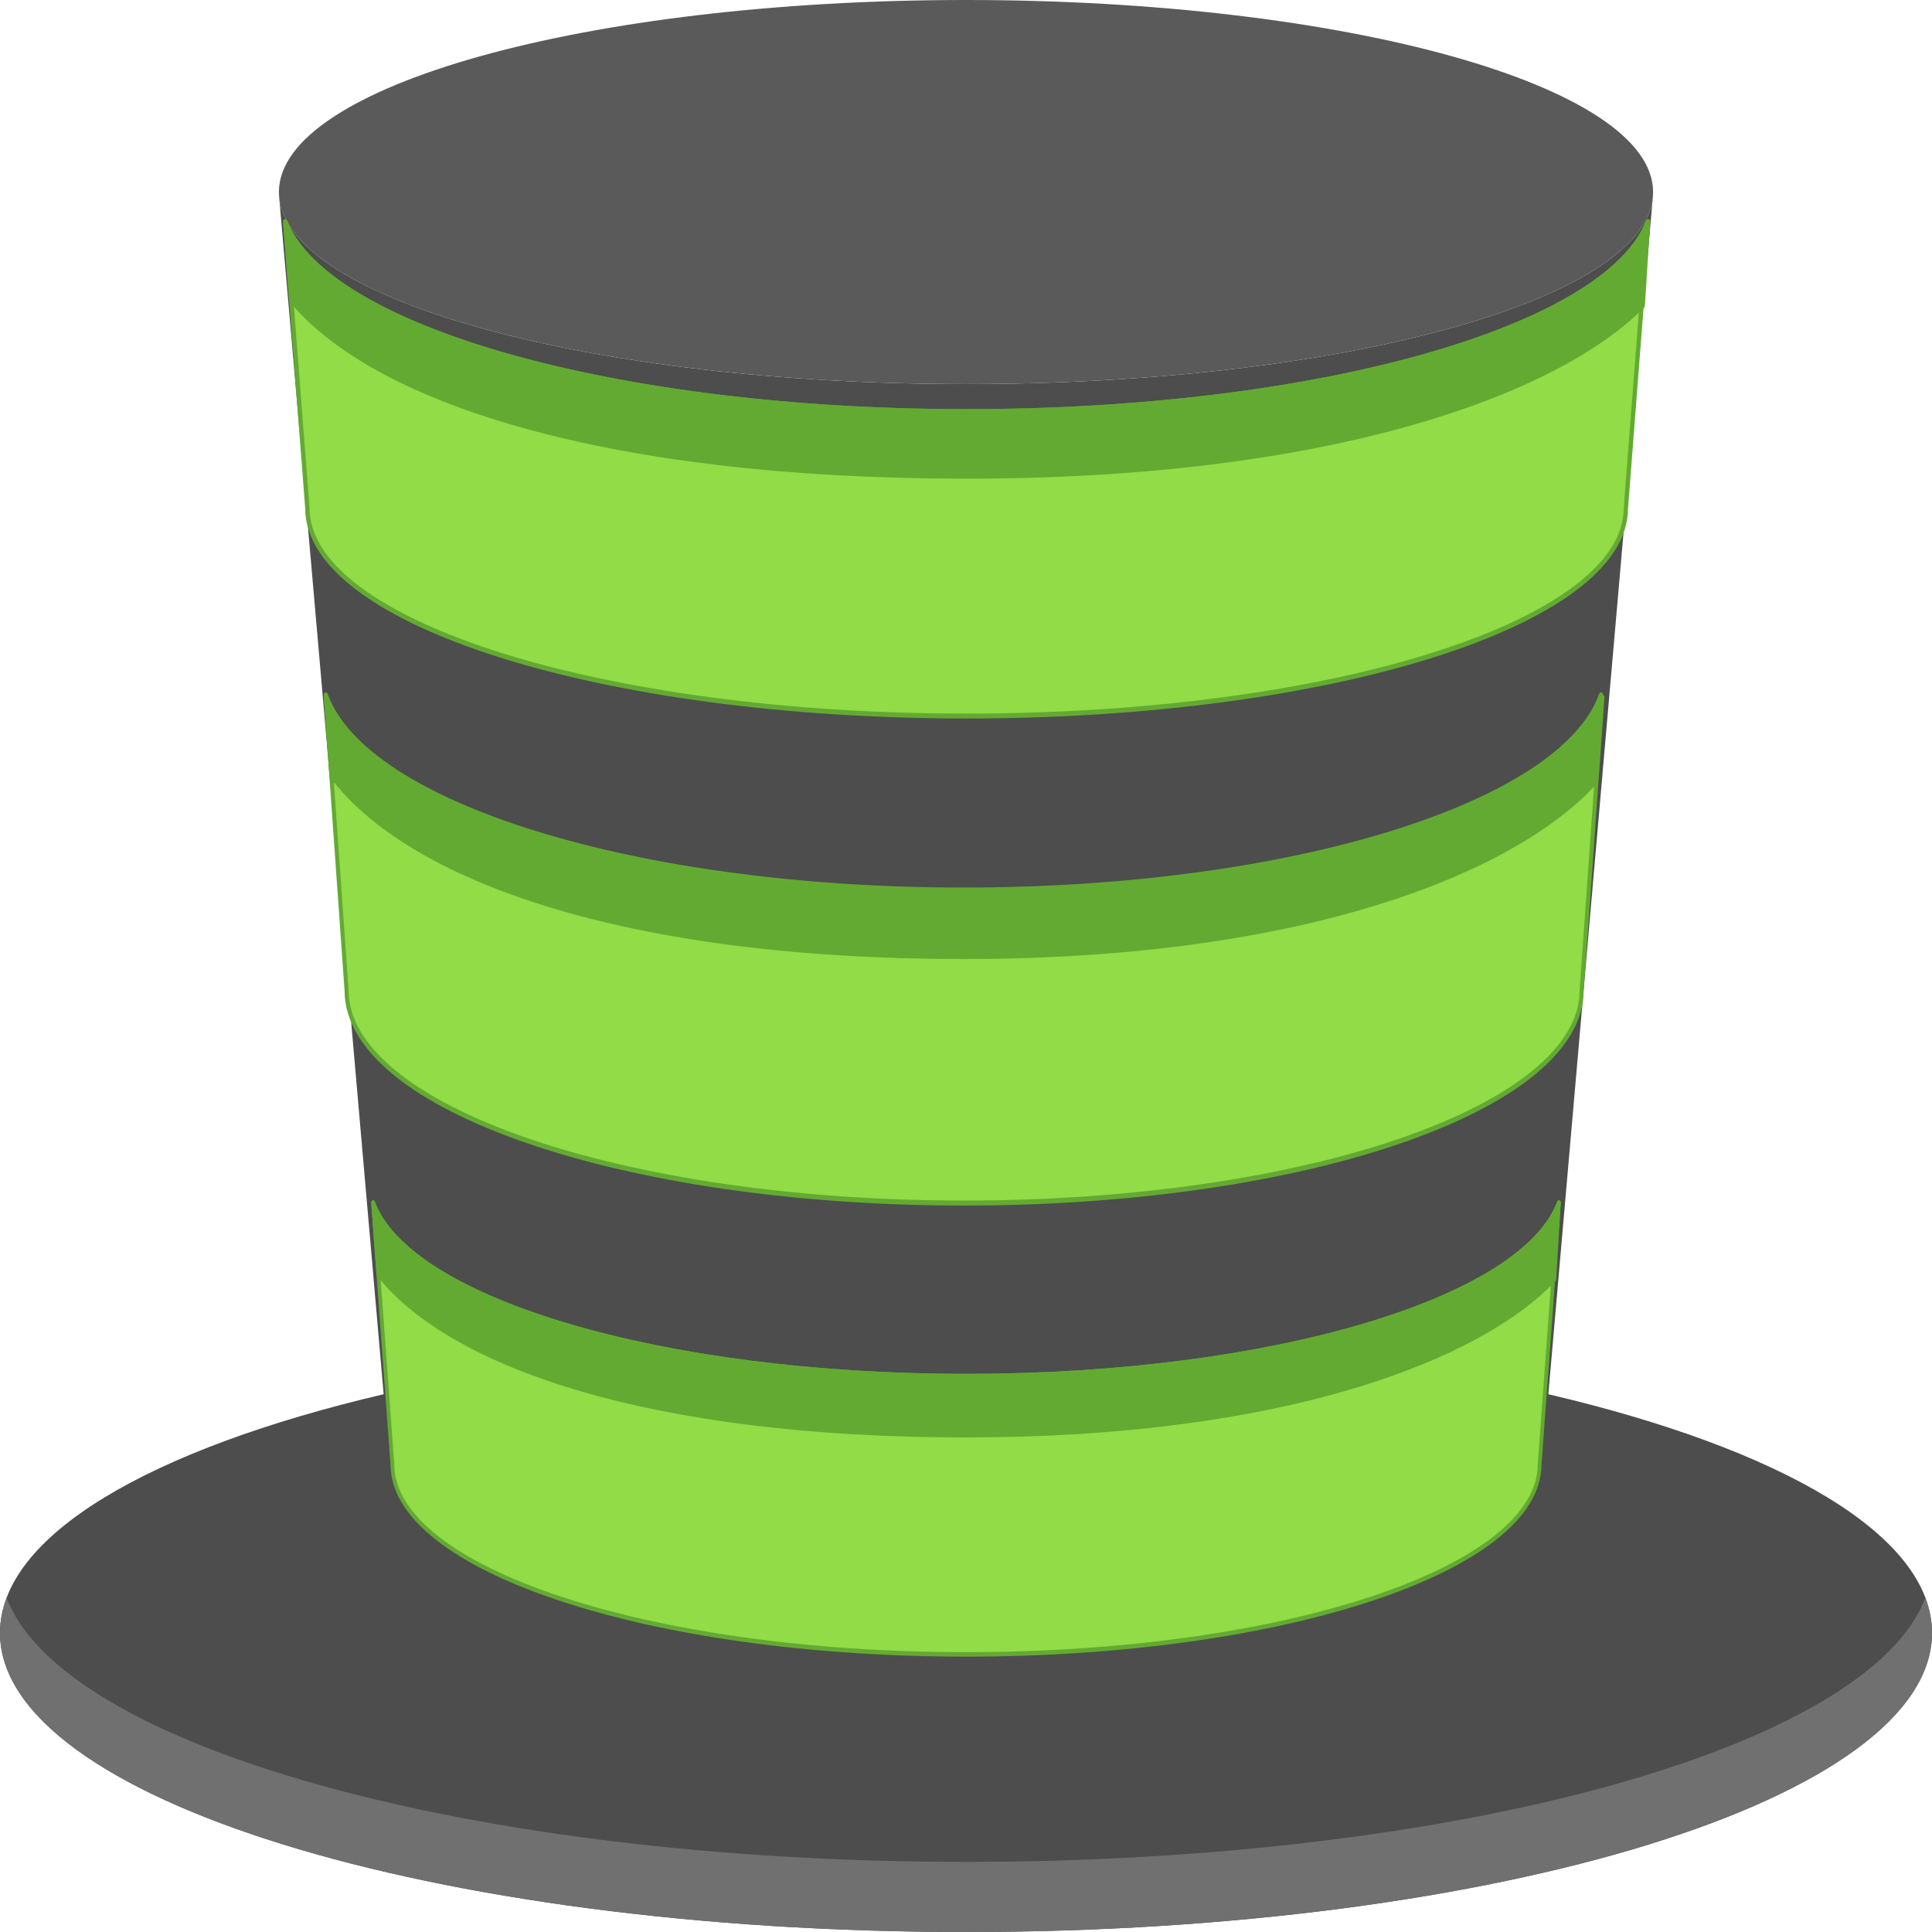
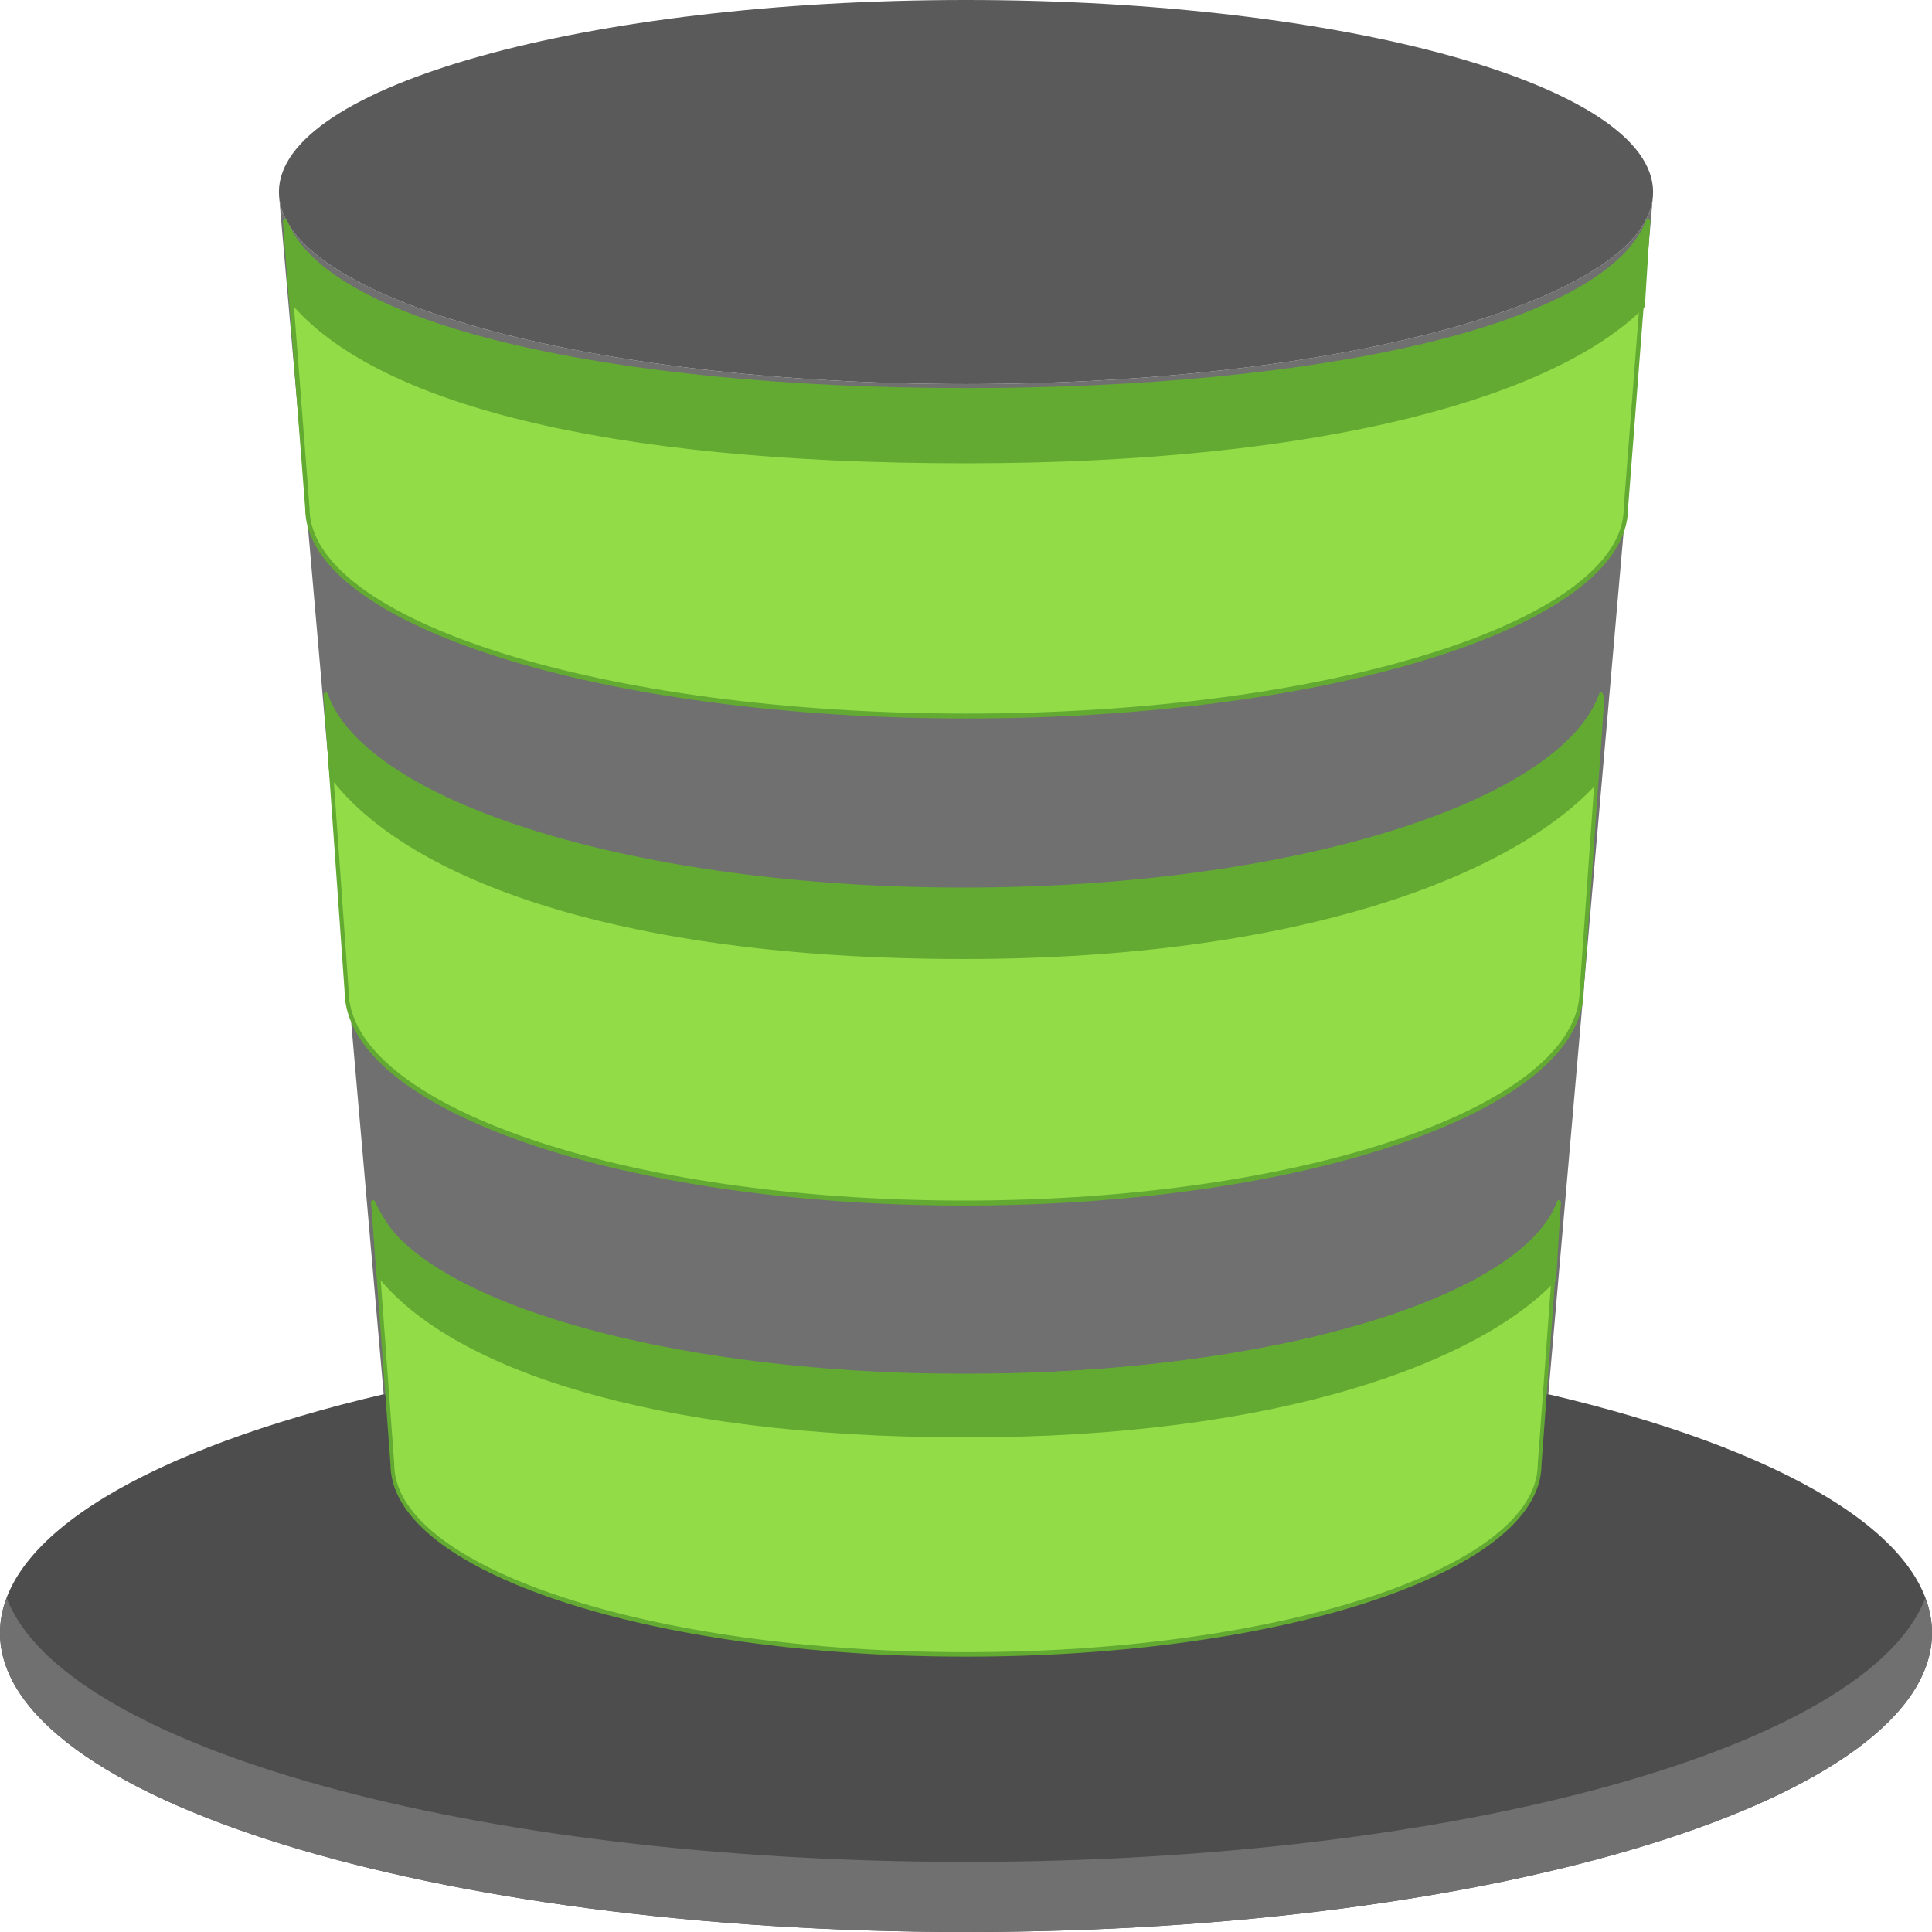
<svg xmlns="http://www.w3.org/2000/svg" width="100%" height="100%" viewBox="0 0 512 512" version="1.1" xml:space="preserve" style="fill-rule:evenodd;clip-rule:evenodd;stroke-linejoin:round;stroke-miterlimit:2;">
  <g id="base">
-     <path d="M410.326,369.484L438.018,52.262C435.418,79.733 354.922,101.78 256,101.78C157.078,101.78 76.582,79.733 73.982,52.262L101.674,369.484C39.912,383.956 0,406.899 0,432.73C0,476.51 114.615,512 256,512C397.385,512 512,476.51 512,432.73C512,406.899 472.088,383.956 410.326,369.484Z" style="fill:rgb(77,77,77);fill-rule:nonzero;" />
+     <path d="M410.326,369.484L438.018,52.262C435.418,79.733 354.922,101.78 256,101.78C157.078,101.78 76.582,79.733 73.982,52.262L101.674,369.484L250.117,415.876L410.326,369.484Z" style="fill:rgb(112,112,112);fill-rule:nonzero;" />
+     <path d="M101.674,369.484C39.912,383.956 0,406.899 0,432.73C0,476.51 114.615,512 256,512C397.385,512 512,476.51 512,432.73C512,406.899 472.088,383.956 410.326,369.484L101.674,369.484Z" style="fill:rgb(77,77,77);fill-rule:nonzero;" />
    <ellipse cx="256" cy="50.89" rx="182.086" ry="50.89" style="fill:rgb(90,90,90);" />
    <path d="M256,493.419C124.767,493.419 16.617,462.841 1.759,423.44C0.61,426.488 0,429.587 0,432.731C0,476.51 114.615,512 256,512C397.385,512 512,476.51 512,432.731C512,429.588 511.39,426.489 510.241,423.441C495.384,462.841 387.233,493.419 256,493.419Z" style="fill:rgb(112,112,112);fill-rule:nonzero;" />
  </g>
  <g id="bottom" transform="matrix(1,0,0,1.18559,0,-81.3705)">
-     <path d="M256,376.225C175.168,376.225 108.492,359.294 98.876,337.43L103.984,395.947C103.984,419.412 172.044,438.433 256,438.433C339.956,438.433 408.016,419.411 408.016,395.947L413.124,337.43C403.508,359.294 336.832,376.225 256,376.225Z" style="fill:rgb(145,220,71);fill-rule:nonzero;stroke:rgb(99,170,50);stroke-width:1px;" />
+     <path d="M256,376.225C175.168,376.225 116.927,368.543 98.876,337.43L103.984,395.947C103.984,419.412 172.044,438.433 256,438.433C339.956,438.433 408.016,419.411 408.016,395.947L413.124,337.43C403.508,359.294 336.832,376.225 256,376.225Z" style="fill:rgb(145,220,71);fill-rule:nonzero;stroke:rgb(99,170,50);stroke-width:1px;" />
    <path d="M256,376.225C175.168,376.225 108.492,359.294 98.876,337.43L100.266,353.452C119.339,373.821 172.044,389.433 256,389.433C339.956,389.433 391.915,372.378 411.899,354.59L413.124,337.43C403.508,359.294 336.832,376.225 256,376.225Z" style="fill:rgb(99,170,50);fill-rule:nonzero;stroke:rgb(99,170,50);stroke-width:1px;" />
  </g>
  <g id="middle" transform="matrix(1.07539,0,0,1.33337,-19.9867,-265.771)">
    <g transform="matrix(1.00111,0,0,0.995228,-0.110061,2.09205)">
      <path d="M256,376.225C175.168,376.225 108.492,359.294 98.876,337.43L103.984,395.947C103.984,419.412 172.044,438.433 256,438.433C339.956,438.433 408.016,419.411 408.016,395.947L413.124,337.43C403.508,359.294 336.832,376.225 256,376.225Z" style="fill:rgb(145,220,71);fill-rule:nonzero;stroke:rgb(99,170,50);stroke-width:1px;" />
    </g>
    <path d="M256,376.225C175.168,376.225 108.492,359.294 98.876,337.43L100.266,353.452C119.339,373.821 172.044,389.433 256,389.433C339.956,389.433 391.915,372.378 411.899,354.59L413.124,337.43C403.508,359.294 336.832,376.225 256,376.225Z" style="fill:rgb(99,170,50);fill-rule:nonzero;stroke:rgb(99,170,50);stroke-width:1px;" />
  </g>
  <g id="up" transform="matrix(1.1493,0,0,1.29704,-38.0564,-378.908)">
-     <path d="M256,376.225C175.168,376.225 108.492,359.294 98.876,337.43L103.984,395.947C103.984,419.412 172.044,438.433 256,438.433C339.956,438.433 408.016,419.411 408.016,395.947L413.124,337.43C403.508,359.294 336.832,376.225 256,376.225Z" style="fill:rgb(145,220,71);fill-rule:nonzero;stroke:rgb(99,170,50);stroke-width:1px;" />
-     <path d="M256,376.225C175.168,376.225 108.492,359.294 98.876,337.43L100.266,353.452C119.339,373.821 172.044,389.433 256,389.433C339.956,389.433 391.915,372.378 411.899,354.59L413.124,337.43C403.508,359.294 336.832,376.225 256,376.225Z" style="fill:rgb(99,170,50);fill-rule:nonzero;stroke:rgb(99,170,50);stroke-width:1px;" />
+     <path d="M255.997,372.105C175.165,372.105 108.492,359.294 98.876,337.43L103.984,395.947C103.984,419.412 172.044,438.433 256,438.433C339.956,438.433 408.016,419.411 408.016,395.947L413.124,337.43C403.508,359.294 336.829,372.105 255.997,372.105Z" style="fill:rgb(145,220,71);fill-rule:nonzero;stroke:rgb(99,170,50);stroke-width:1px;" />
+     <path d="M256,371.919C175.168,371.919 108.492,359.294 98.876,337.43L100.266,353.452C119.339,373.821 171.803,386.293 255.759,386.293C339.715,386.293 391.915,372.378 411.899,354.59L413.124,337.43C403.508,359.294 336.832,371.919 256,371.919Z" style="fill:rgb(99,170,50);fill-rule:nonzero;stroke:rgb(99,170,50);stroke-width:1px;" />
  </g>
</svg>
